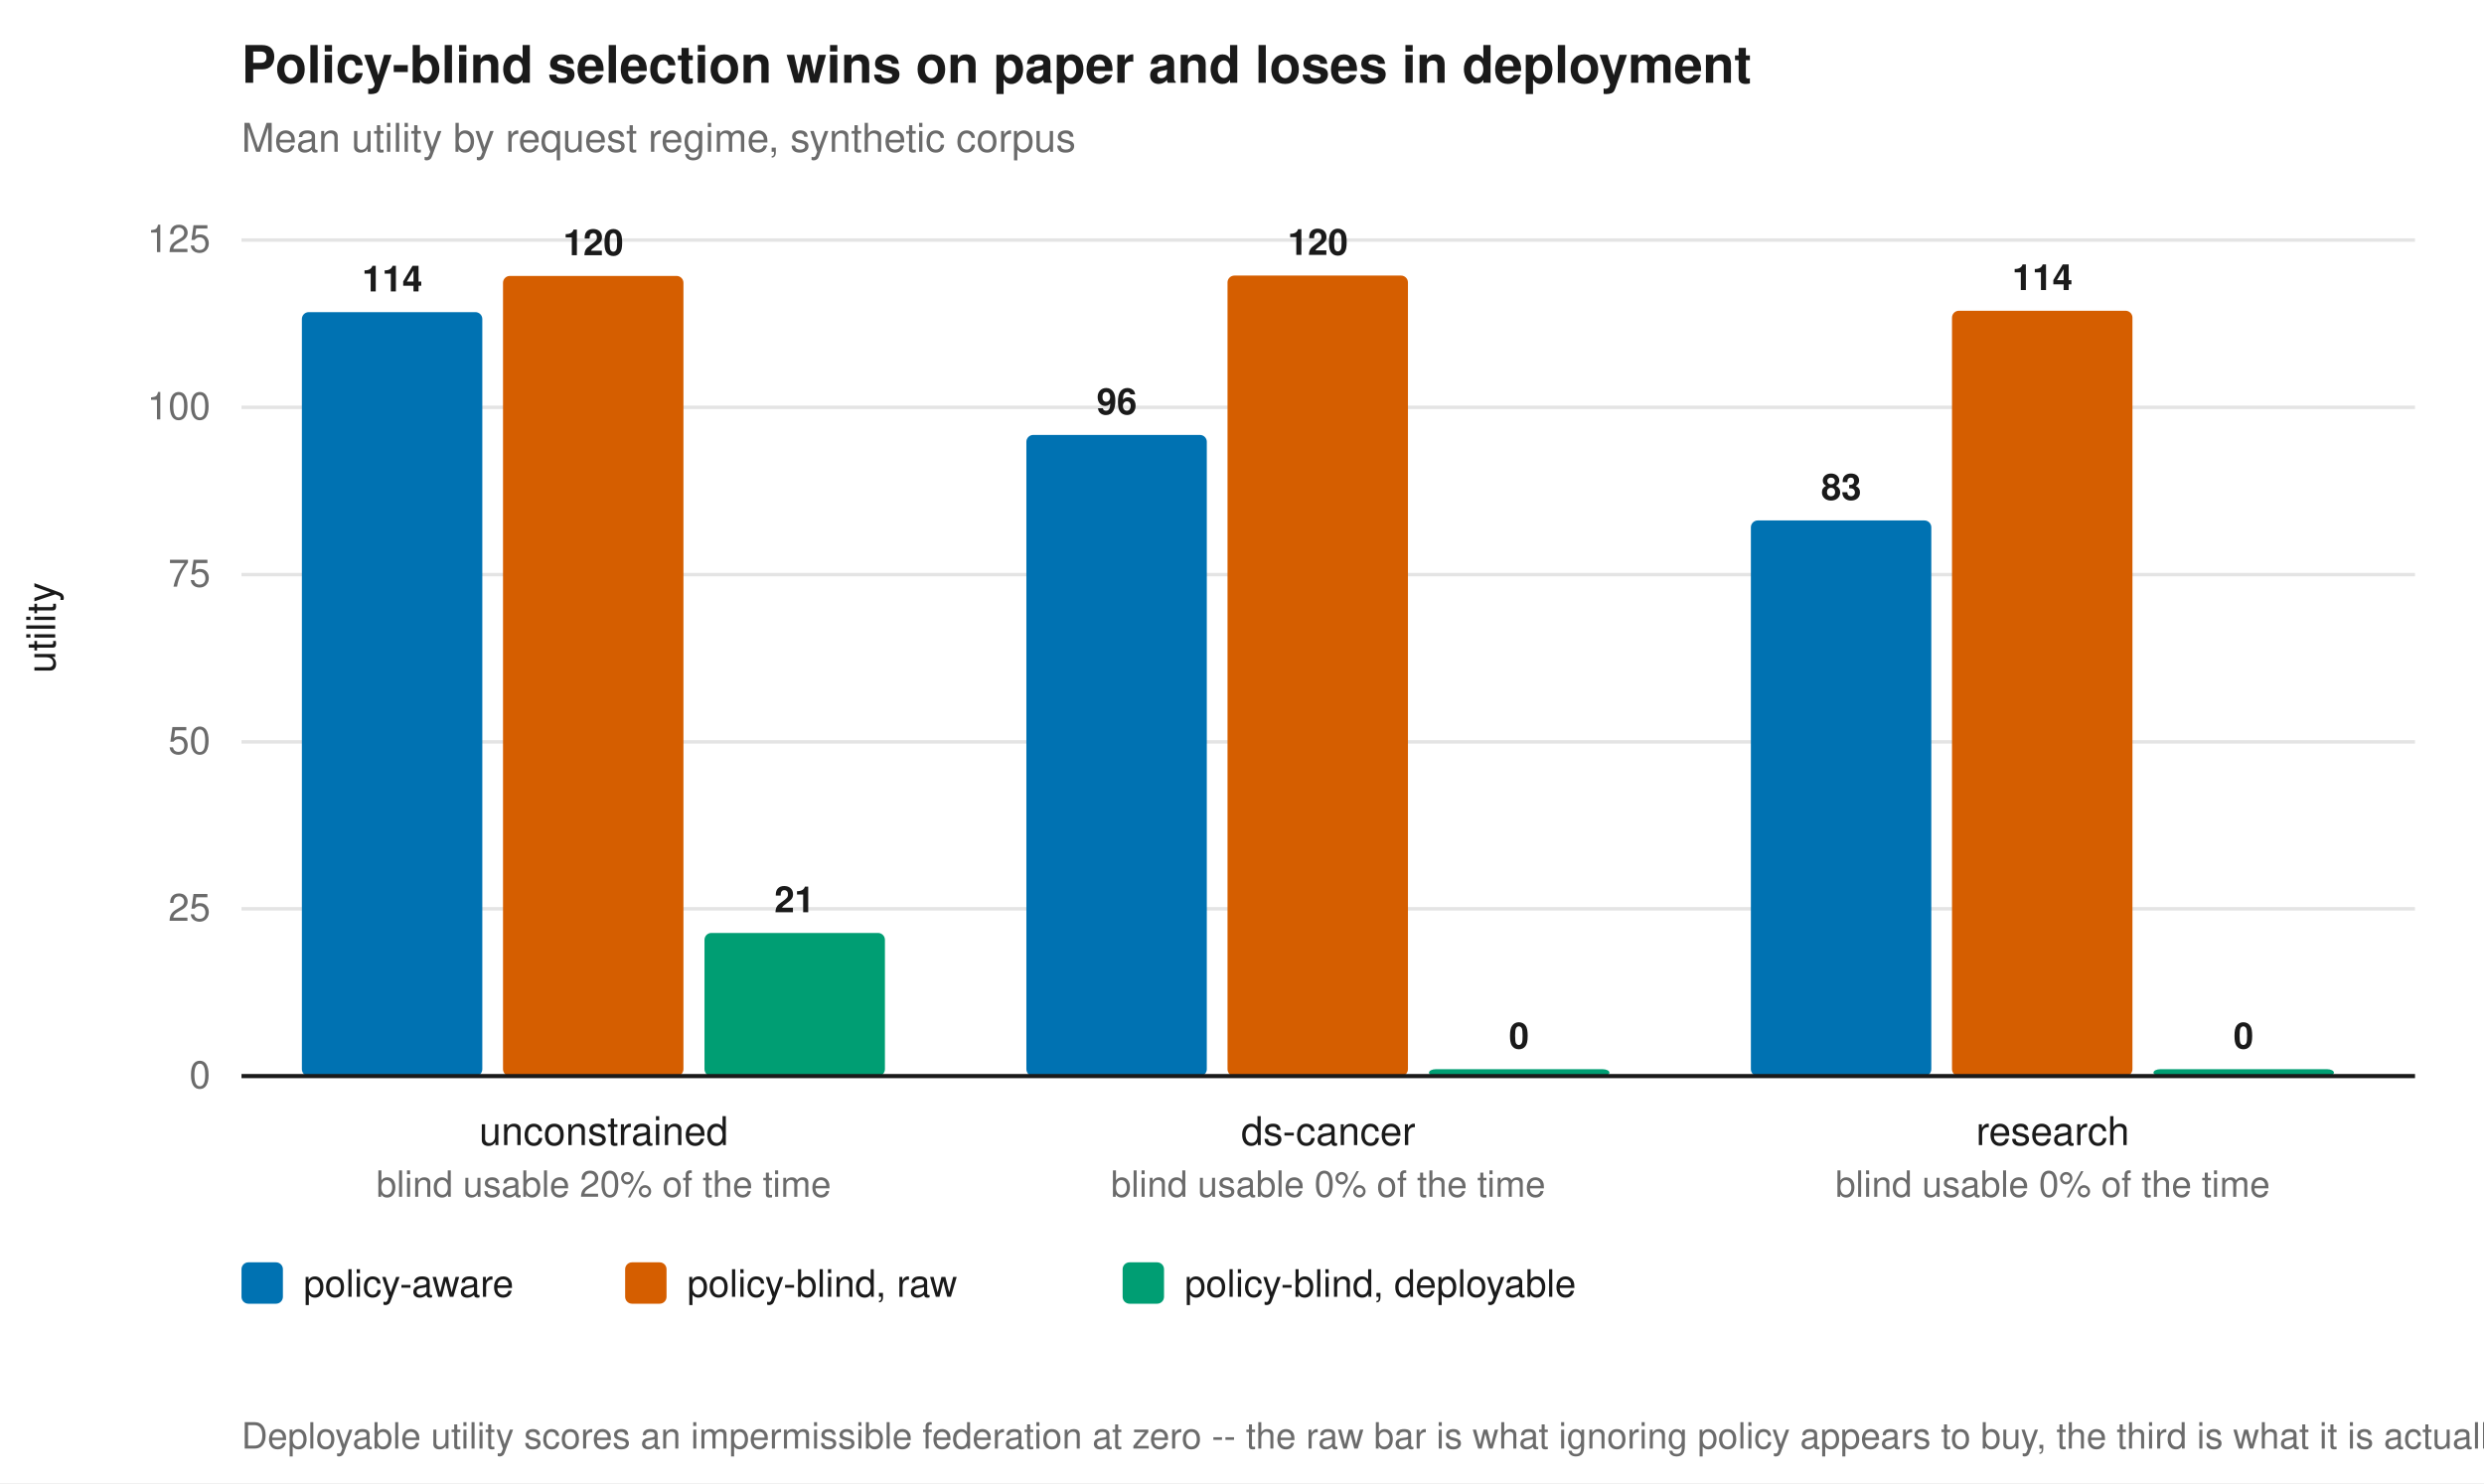
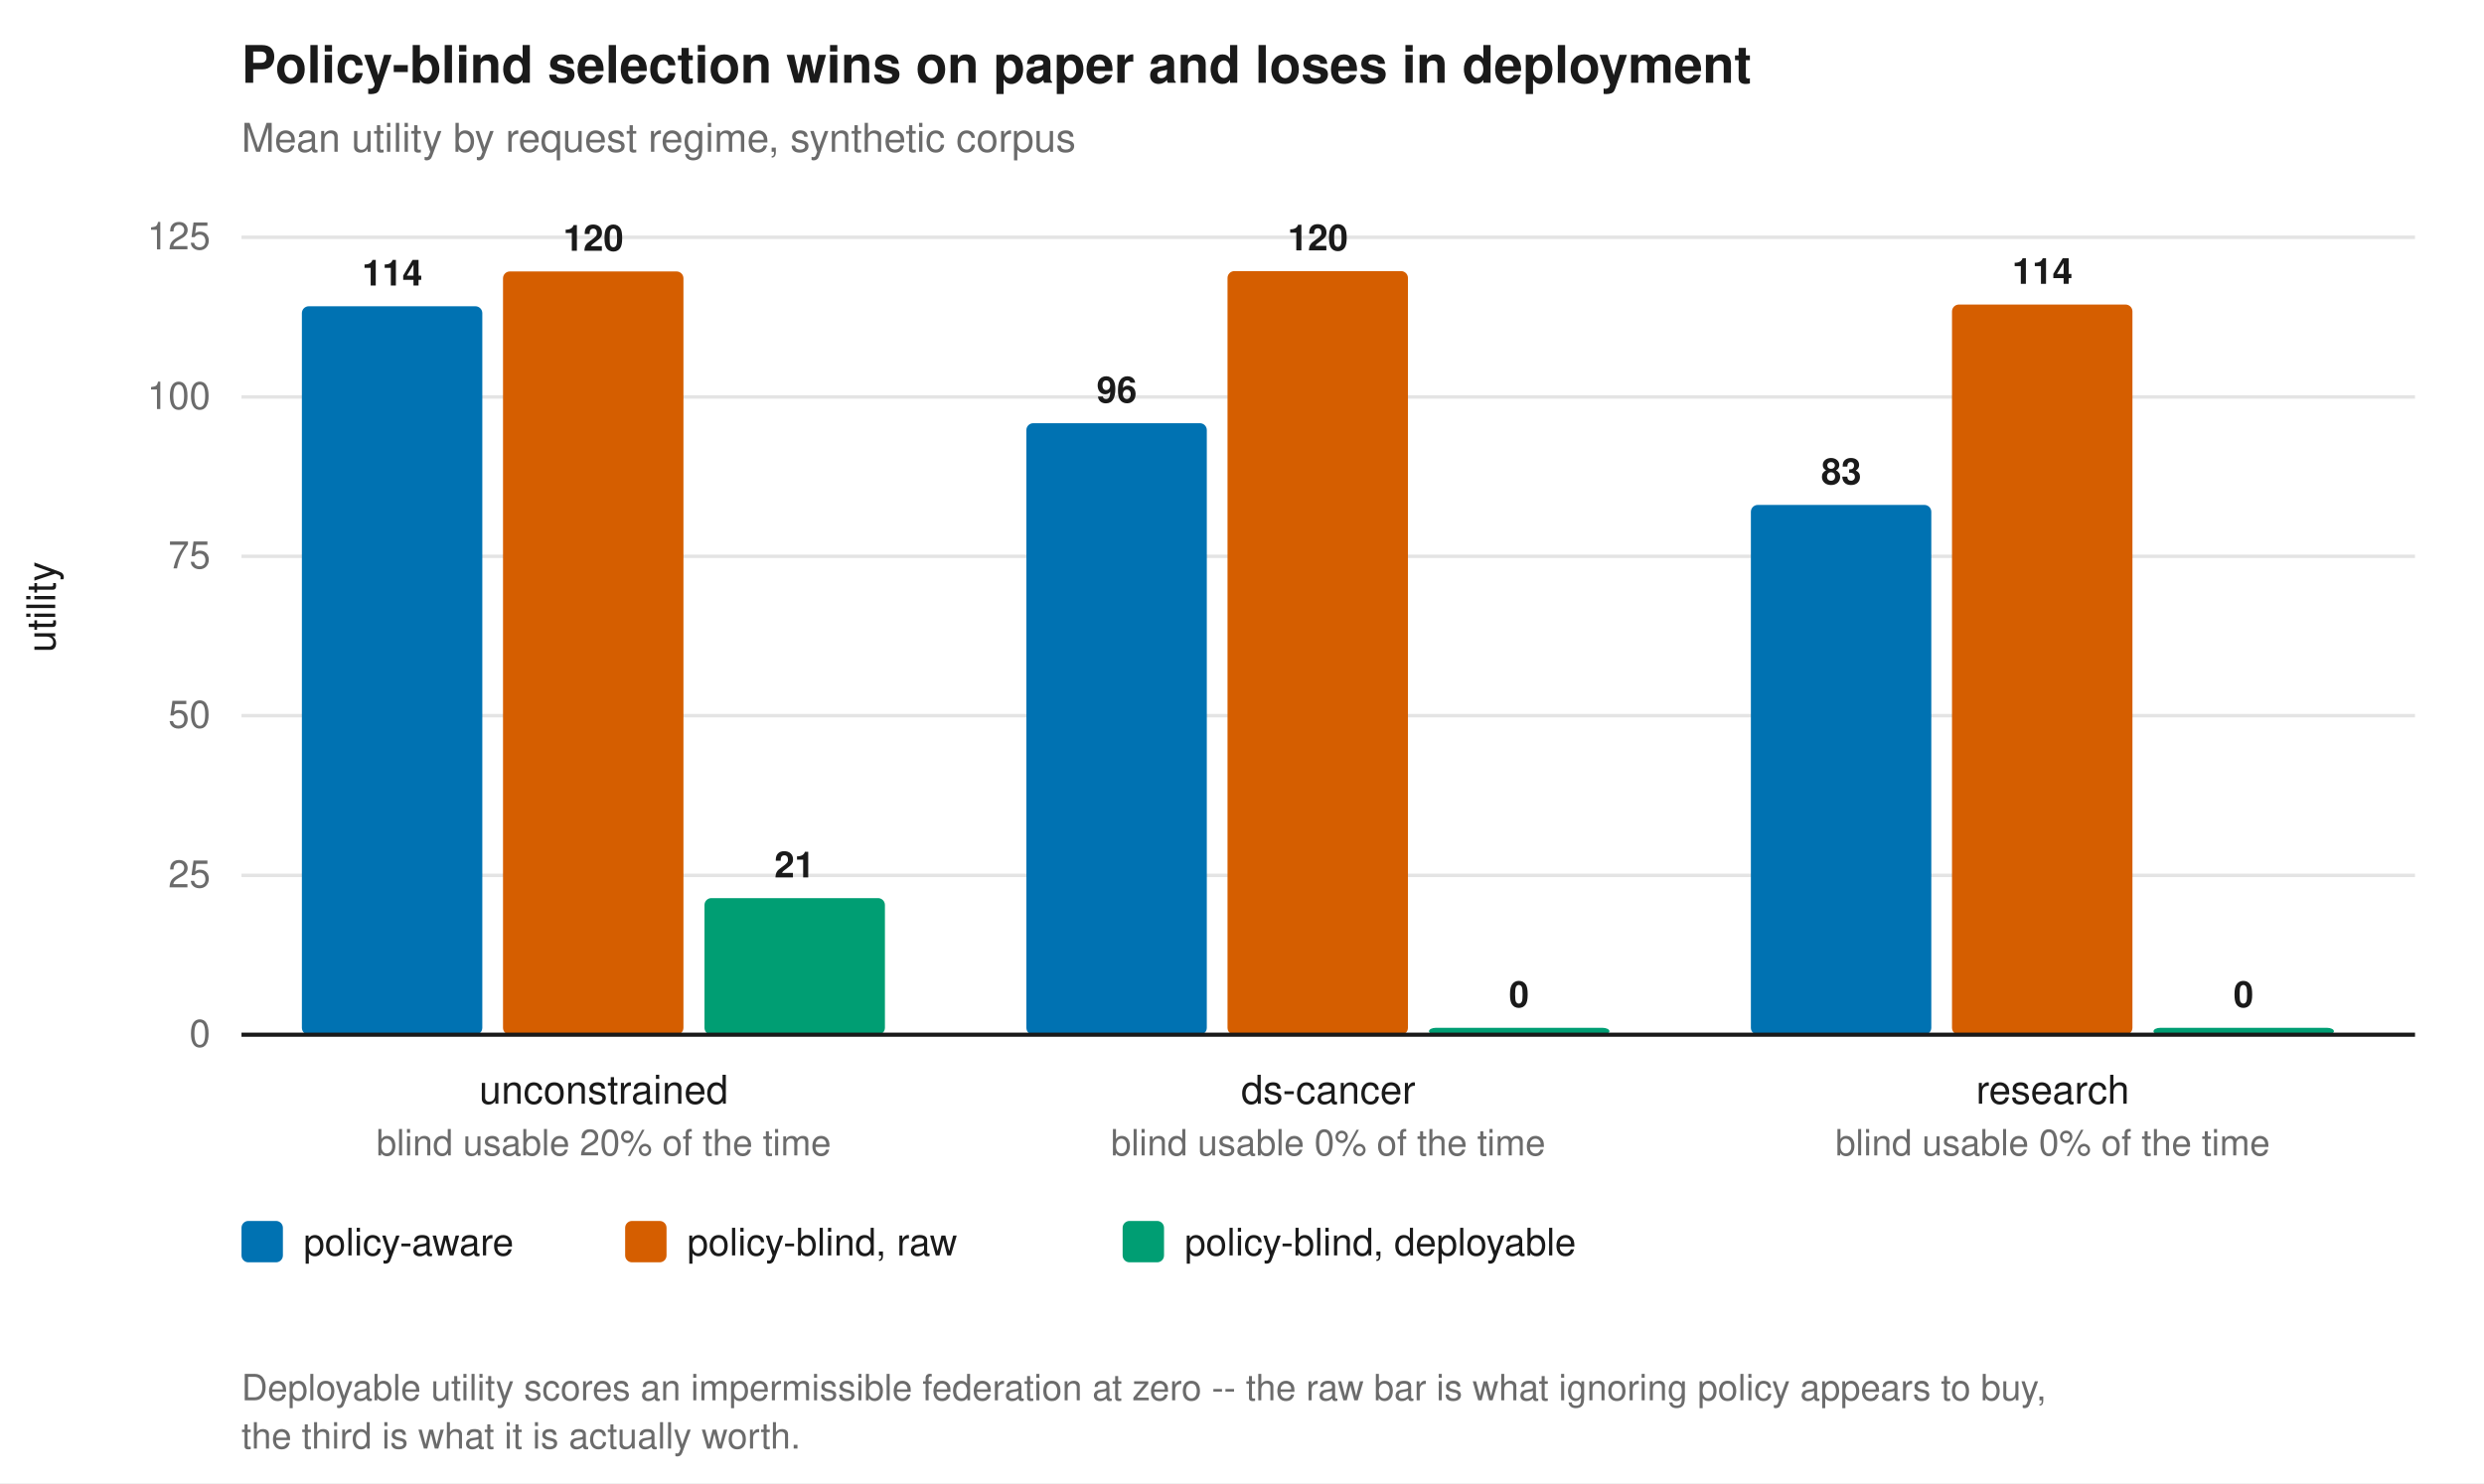
<svg xmlns="http://www.w3.org/2000/svg" viewBox="0 0 720 430" width="720" height="430" font-family="Helvetica, Arial, sans-serif">
  <rect width="720" height="430" fill="#ffffff" />
  <text x="70" y="24" font-size="15" font-weight="600" fill="#1a1a1a">Policy-blind selection wins on paper and loses in deployment</text>
  <text x="70" y="44" font-size="11.5" fill="#6b6b6b">Mean utility by request regime, synthetic corpus</text>
-   <line x1="70" y1="312.0" x2="700" y2="312.0" stroke="#e4e4e4" stroke-width="1" />
-   <text x="61" y="315.5" font-size="11" text-anchor="end" fill="#6b6b6b">0</text>
-   <line x1="70" y1="263.5" x2="700" y2="263.5" stroke="#e4e4e4" stroke-width="1" />
-   <text x="61" y="267.0" font-size="11" text-anchor="end" fill="#6b6b6b">25</text>
-   <line x1="70" y1="215.1" x2="700" y2="215.1" stroke="#e4e4e4" stroke-width="1" />
-   <text x="61" y="218.6" font-size="11" text-anchor="end" fill="#6b6b6b">50</text>
-   <line x1="70" y1="166.6" x2="700" y2="166.6" stroke="#e4e4e4" stroke-width="1" />
-   <text x="61" y="170.1" font-size="11" text-anchor="end" fill="#6b6b6b">75</text>
-   <line x1="70" y1="118.1" x2="700" y2="118.1" stroke="#e4e4e4" stroke-width="1" />
-   <text x="61" y="121.6" font-size="11" text-anchor="end" fill="#6b6b6b">100</text>
-   <line x1="70" y1="69.6" x2="700" y2="69.6" stroke="#e4e4e4" stroke-width="1" />
-   <text x="61" y="73.1" font-size="11" text-anchor="end" fill="#6b6b6b">125</text>
-   <rect class="bar" x="87.5" y="90.5" width="52.3" height="221.5" fill="#0072B2" rx="2" />
-   <text x="113.7" y="84.5" font-size="10.5" font-weight="600" text-anchor="middle" fill="#1a1a1a">114</text>
-   <rect class="bar" x="145.8" y="80.0" width="52.3" height="232.0" fill="#D55E00" rx="2" />
-   <text x="172.0" y="74.0" font-size="10.5" font-weight="600" text-anchor="middle" fill="#1a1a1a">120</text>
-   <rect class="bar" x="204.2" y="270.5" width="52.3" height="41.5" fill="#009E73" rx="2" />
-   <text x="230.3" y="264.5" font-size="10.5" font-weight="600" text-anchor="middle" fill="#1a1a1a">21</text>
-   <rect class="bar" x="297.5" y="126.1" width="52.3" height="185.9" fill="#0072B2" rx="2" />
-   <text x="323.7" y="120.1" font-size="10.5" font-weight="600" text-anchor="middle" fill="#1a1a1a">96</text>
-   <rect class="bar" x="355.8" y="79.9" width="52.3" height="232.1" fill="#D55E00" rx="2" />
-   <text x="382.0" y="73.9" font-size="10.5" font-weight="600" text-anchor="middle" fill="#1a1a1a">120</text>
-   <rect class="bar" x="414.2" y="310.0" width="52.3" height="2.0" fill="#009E73" rx="2" />
-   <text x="440.3" y="304.0" font-size="10.5" font-weight="600" text-anchor="middle" fill="#1a1a1a">0</text>
-   <rect class="bar" x="507.5" y="150.9" width="52.3" height="161.1" fill="#0072B2" rx="2" />
-   <text x="533.7" y="144.9" font-size="10.5" font-weight="600" text-anchor="middle" fill="#1a1a1a">83</text>
-   <rect class="bar" x="565.8" y="90.1" width="52.3" height="221.9" fill="#D55E00" rx="2" />
-   <text x="592.0" y="84.1" font-size="10.5" font-weight="600" text-anchor="middle" fill="#1a1a1a">114</text>
-   <rect class="bar" x="624.2" y="310.0" width="52.3" height="2.0" fill="#009E73" rx="2" />
-   <text x="650.3" y="304.0" font-size="10.5" font-weight="600" text-anchor="middle" fill="#1a1a1a">0</text>
-   <text x="175.0" y="332" font-size="11.5" text-anchor="middle" fill="#1a1a1a">unconstrained</text>
-   <text x="175.0" y="347" font-size="10.5" text-anchor="middle" fill="#6b6b6b">blind usable 20% of the time</text>
-   <text x="385.0" y="332" font-size="11.5" text-anchor="middle" fill="#1a1a1a">ds-cancer</text>
-   <text x="385.0" y="347" font-size="10.5" text-anchor="middle" fill="#6b6b6b">blind usable 0% of the time</text>
-   <text x="595.0" y="332" font-size="11.5" text-anchor="middle" fill="#1a1a1a">research</text>
-   <text x="595.0" y="347" font-size="10.5" text-anchor="middle" fill="#6b6b6b">blind usable 0% of the time</text>
-   <line x1="70" y1="312" x2="700" y2="312" stroke="#1a1a1a" stroke-width="1.2" />
-   <text x="16" y="182.0" font-size="11.5" fill="#1a1a1a" text-anchor="middle" transform="rotate(-90 16 182.0)">utility</text>
-   <rect x="70" y="366" width="12" height="12" fill="#0072B2" rx="2" />
-   <text x="88" y="376" font-size="11" fill="#1a1a1a">policy-aware</text>
-   <rect x="181.2" y="366" width="12" height="12" fill="#D55E00" rx="2" />
-   <text x="199.2" y="376" font-size="11" fill="#1a1a1a">policy-blind, raw</text>
-   <rect x="325.4" y="366" width="12" height="12" fill="#009E73" rx="2" />
-   <text x="343.4" y="376" font-size="11" fill="#1a1a1a">policy-blind, deployable</text>
-   <text x="70" y="420" font-size="10.5" fill="#6b6b6b">Deployable utility scores an impermissible federation at zero -- the raw bar is what ignoring policy appears to buy, the third is what it is actually worth.</text>
+   <line x1="70" y1="300.0" x2="700" y2="300.0" stroke="#e4e4e4" stroke-width="1" />
+   <text x="61" y="303.5" font-size="11" text-anchor="end" fill="#6b6b6b">0</text>
+   <line x1="70" y1="253.8" x2="700" y2="253.8" stroke="#e4e4e4" stroke-width="1" />
+   <text x="61" y="257.3" font-size="11" text-anchor="end" fill="#6b6b6b">25</text>
+   <line x1="70" y1="207.5" x2="700" y2="207.5" stroke="#e4e4e4" stroke-width="1" />
+   <text x="61" y="211.0" font-size="11" text-anchor="end" fill="#6b6b6b">50</text>
+   <line x1="70" y1="161.3" x2="700" y2="161.3" stroke="#e4e4e4" stroke-width="1" />
+   <text x="61" y="164.8" font-size="11" text-anchor="end" fill="#6b6b6b">75</text>
+   <line x1="70" y1="115.1" x2="700" y2="115.1" stroke="#e4e4e4" stroke-width="1" />
+   <text x="61" y="118.6" font-size="11" text-anchor="end" fill="#6b6b6b">100</text>
+   <line x1="70" y1="68.8" x2="700" y2="68.8" stroke="#e4e4e4" stroke-width="1" />
+   <text x="61" y="72.3" font-size="11" text-anchor="end" fill="#6b6b6b">125</text>
+   <rect class="bar" x="87.5" y="88.8" width="52.3" height="211.2" fill="#0072B2" rx="2" />
+   <text x="113.7" y="82.8" font-size="10.5" font-weight="600" text-anchor="middle" fill="#1a1a1a">114</text>
+   <rect class="bar" x="145.8" y="78.7" width="52.3" height="221.3" fill="#D55E00" rx="2" />
+   <text x="172.0" y="72.7" font-size="10.5" font-weight="600" text-anchor="middle" fill="#1a1a1a">120</text>
+   <rect class="bar" x="204.2" y="260.4" width="52.3" height="39.6" fill="#009E73" rx="2" />
+   <text x="230.3" y="254.4" font-size="10.5" font-weight="600" text-anchor="middle" fill="#1a1a1a">21</text>
+   <rect class="bar" x="297.5" y="122.7" width="52.3" height="177.3" fill="#0072B2" rx="2" />
+   <text x="323.7" y="116.7" font-size="10.5" font-weight="600" text-anchor="middle" fill="#1a1a1a">96</text>
+   <rect class="bar" x="355.8" y="78.6" width="52.3" height="221.4" fill="#D55E00" rx="2" />
+   <text x="382.0" y="72.6" font-size="10.5" font-weight="600" text-anchor="middle" fill="#1a1a1a">120</text>
+   <rect class="bar" x="414.2" y="298.0" width="52.3" height="2.0" fill="#009E73" rx="2" />
+   <text x="440.3" y="292.0" font-size="10.5" font-weight="600" text-anchor="middle" fill="#1a1a1a">0</text>
+   <rect class="bar" x="507.5" y="146.4" width="52.3" height="153.6" fill="#0072B2" rx="2" />
+   <text x="533.7" y="140.4" font-size="10.5" font-weight="600" text-anchor="middle" fill="#1a1a1a">83</text>
+   <rect class="bar" x="565.8" y="88.3" width="52.3" height="211.7" fill="#D55E00" rx="2" />
+   <text x="592.0" y="82.3" font-size="10.5" font-weight="600" text-anchor="middle" fill="#1a1a1a">114</text>
+   <rect class="bar" x="624.2" y="298.0" width="52.3" height="2.0" fill="#009E73" rx="2" />
+   <text x="650.3" y="292.0" font-size="10.5" font-weight="600" text-anchor="middle" fill="#1a1a1a">0</text>
+   <text x="175.0" y="320" font-size="11.5" text-anchor="middle" fill="#1a1a1a">unconstrained</text>
+   <text x="175.0" y="335" font-size="10.5" text-anchor="middle" fill="#6b6b6b">blind usable 20% of the time</text>
+   <text x="385.0" y="320" font-size="11.5" text-anchor="middle" fill="#1a1a1a">ds-cancer</text>
+   <text x="385.0" y="335" font-size="10.5" text-anchor="middle" fill="#6b6b6b">blind usable 0% of the time</text>
+   <text x="595.0" y="320" font-size="11.5" text-anchor="middle" fill="#1a1a1a">research</text>
+   <text x="595.0" y="335" font-size="10.5" text-anchor="middle" fill="#6b6b6b">blind usable 0% of the time</text>
+   <line x1="70" y1="300" x2="700" y2="300" stroke="#1a1a1a" stroke-width="1.2" />
+   <text x="16" y="176.0" font-size="11.5" fill="#1a1a1a" text-anchor="middle" transform="rotate(-90 16 176.0)">utility</text>
+   <rect x="70" y="354" width="12" height="12" fill="#0072B2" rx="2" />
+   <text x="88" y="364" font-size="11" fill="#1a1a1a">policy-aware</text>
+   <rect x="181.2" y="354" width="12" height="12" fill="#D55E00" rx="2" />
+   <text x="199.2" y="364" font-size="11" fill="#1a1a1a">policy-blind, raw</text>
+   <rect x="325.4" y="354" width="12" height="12" fill="#009E73" rx="2" />
+   <text x="343.4" y="364" font-size="11" fill="#1a1a1a">policy-blind, deployable</text>
+   <text x="70" y="406" font-size="10.5" fill="#6b6b6b">Deployable utility scores an impermissible federation at zero -- the raw bar is what ignoring policy appears to buy,</text>
+   <text x="70" y="420" font-size="10.5" fill="#6b6b6b">the third is what it is actually worth.</text>
</svg>
